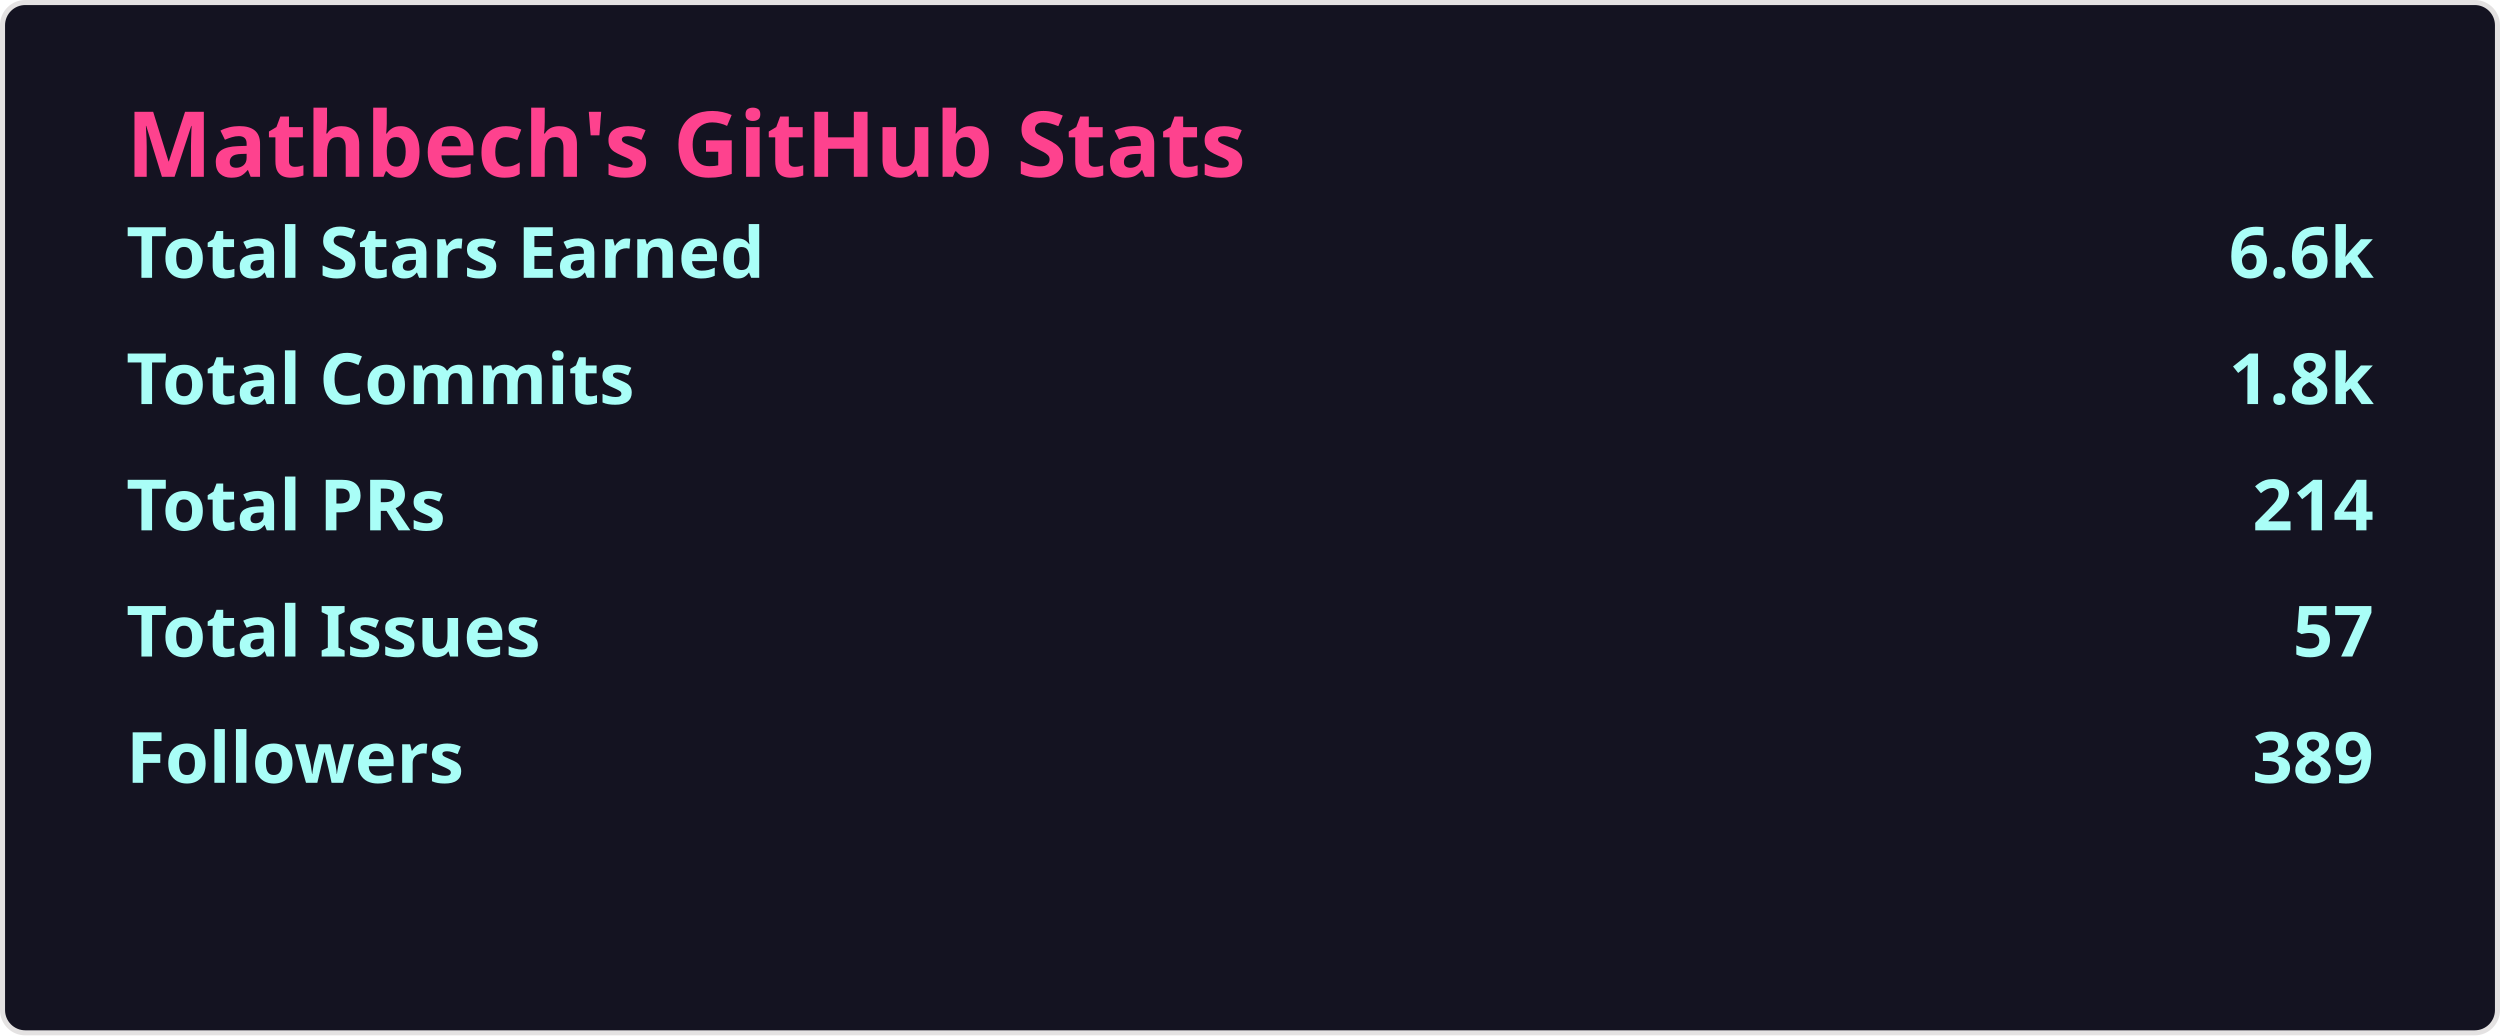
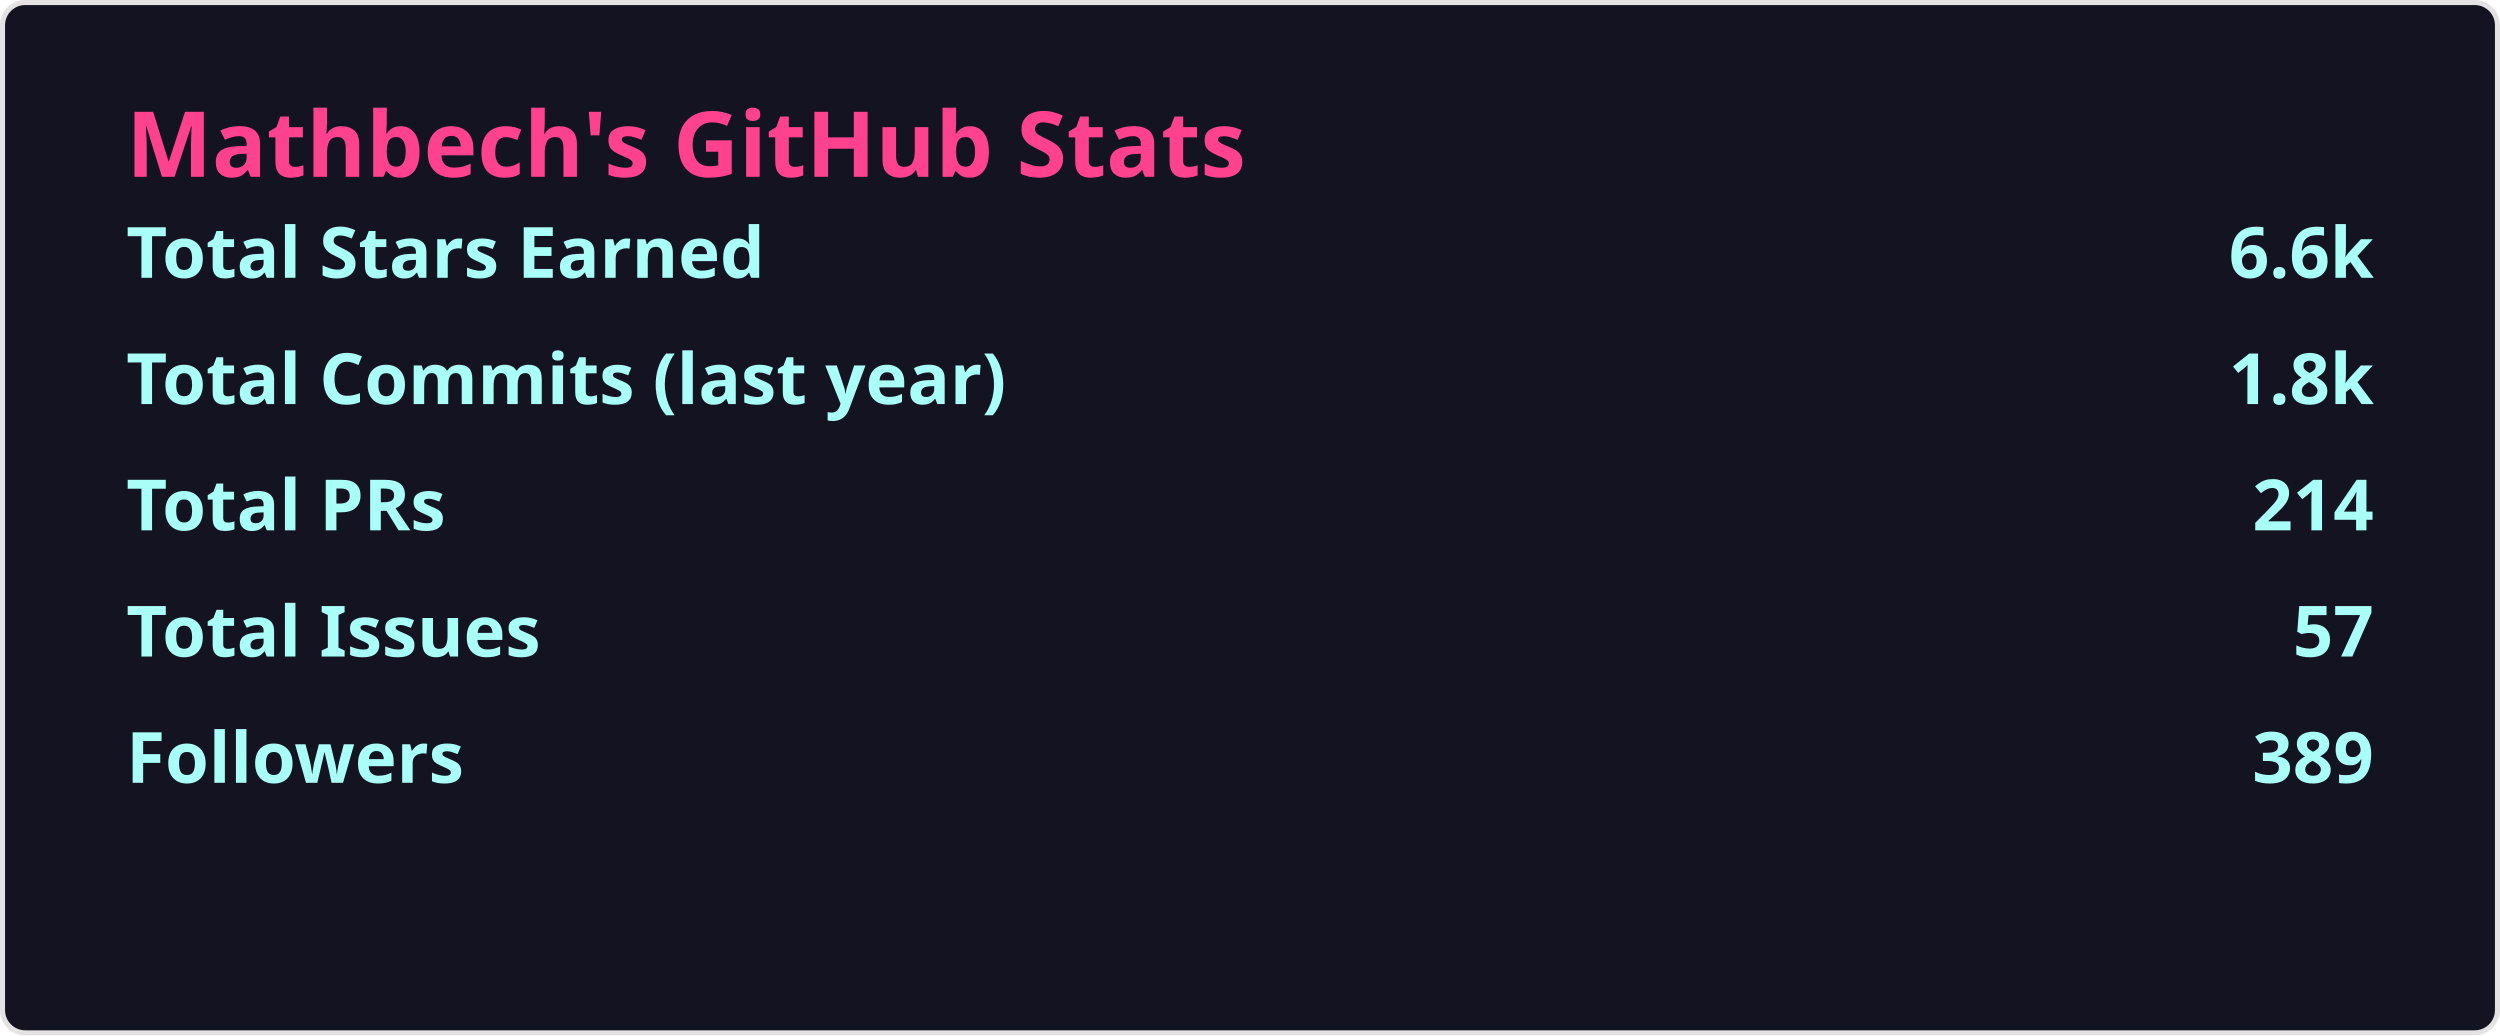
<svg xmlns="http://www.w3.org/2000/svg" width="495" height="205" viewBox="0 0 495 205" fill="none" role="img" aria-label="Mathbech's GitHub Stats">
  <rect x="0.5" y="0.5" rx="4.5" width="494" height="204" fill="#141321" stroke="#e4e2e2" stroke-opacity="1" />
  <text x="25" y="35" fill="#fe428e" font-size="18" font-weight="700" font-family="Segoe UI, Ubuntu, sans-serif">Mathbech's GitHub Stats</text>
  <g font-family="Segoe UI, Ubuntu, sans-serif">
    <g>
      <text x="25" y="55" fill="#a9fef7" font-size="14" font-weight="600">Total Stars Earned</text>
      <text x="470" y="55" fill="#a9fef7" font-size="14" font-weight="700" text-anchor="end">6.6k</text>
    </g>
    <g>
-       <text x="25" y="80" fill="#a9fef7" font-size="14" font-weight="600">Total Commits</text>
+       <text x="25" y="80" fill="#a9fef7" font-size="14" font-weight="600">Total Commits (last year)</text>
      <text x="470" y="80" fill="#a9fef7" font-size="14" font-weight="700" text-anchor="end">1.8k</text>
    </g>
    <g>
      <text x="25" y="105" fill="#a9fef7" font-size="14" font-weight="600">Total PRs</text>
      <text x="470" y="105" fill="#a9fef7" font-size="14" font-weight="700" text-anchor="end">214</text>
    </g>
    <g>
      <text x="25" y="130" fill="#a9fef7" font-size="14" font-weight="600">Total Issues</text>
      <text x="470" y="130" fill="#a9fef7" font-size="14" font-weight="700" text-anchor="end">57</text>
    </g>
    <g>
      <text x="25" y="155" fill="#a9fef7" font-size="14" font-weight="600">Followers</text>
      <text x="470" y="155" fill="#a9fef7" font-size="14" font-weight="700" text-anchor="end">389</text>
    </g>
  </g>
</svg>
